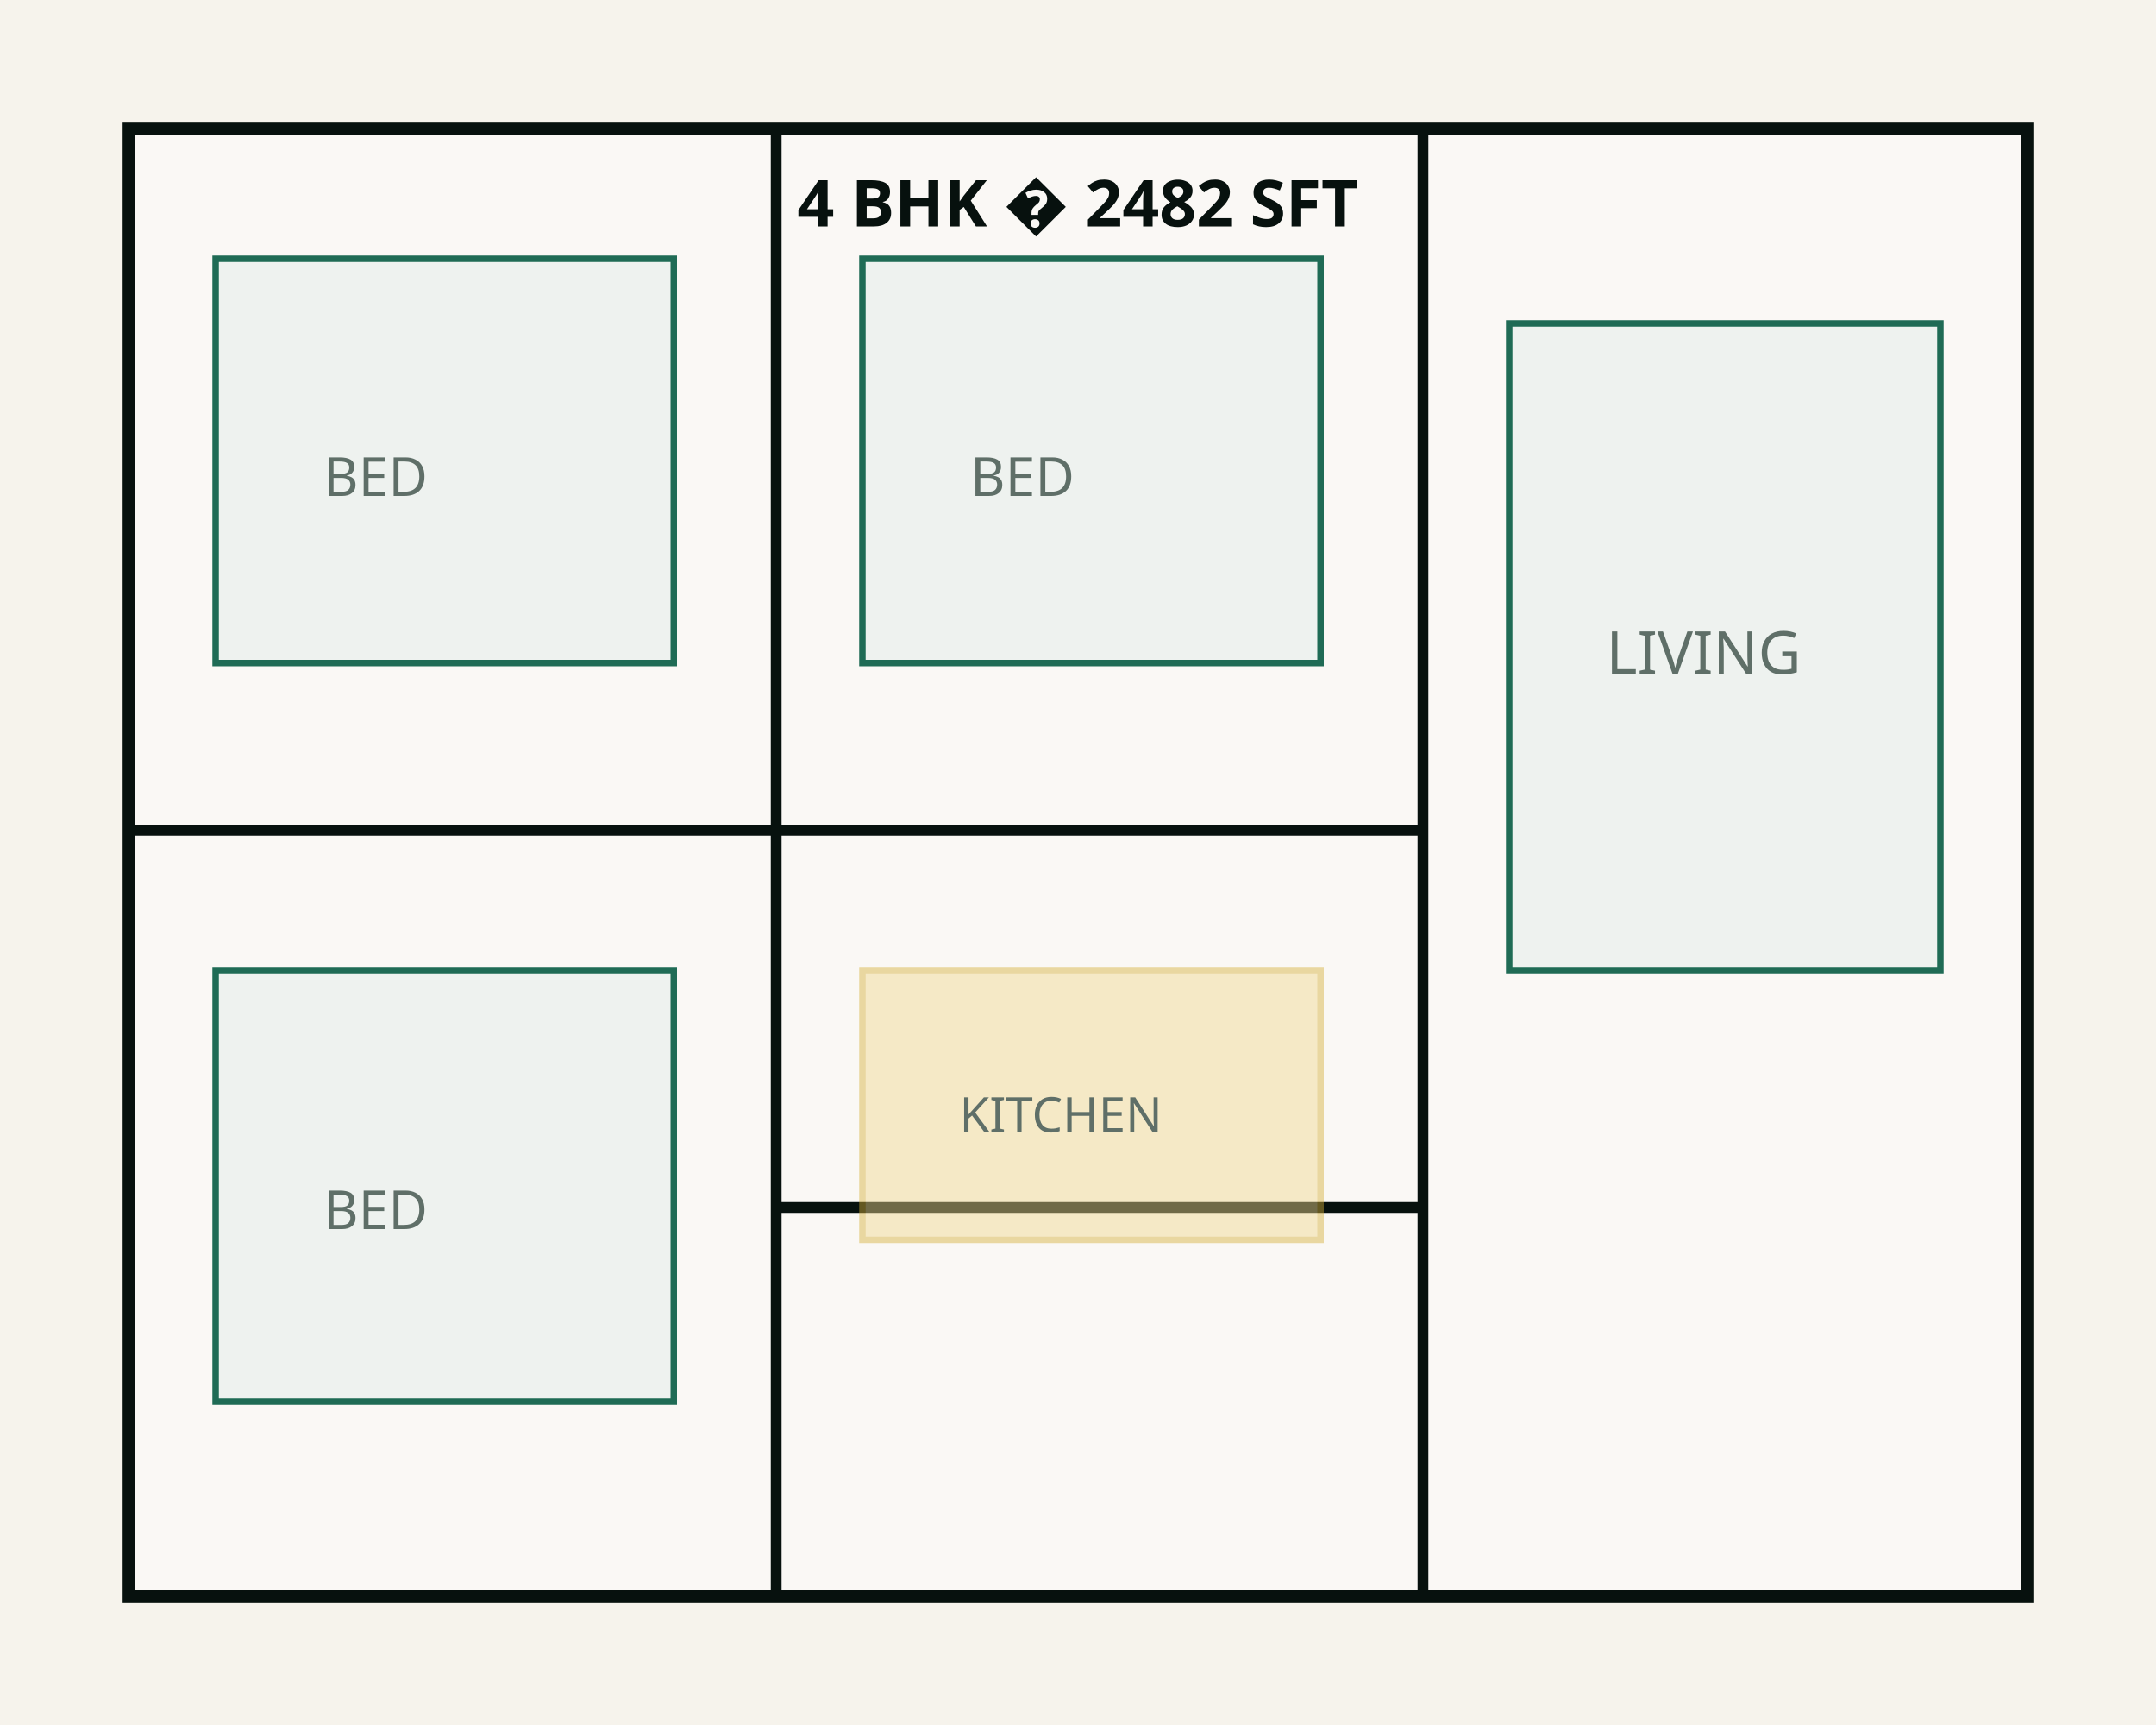
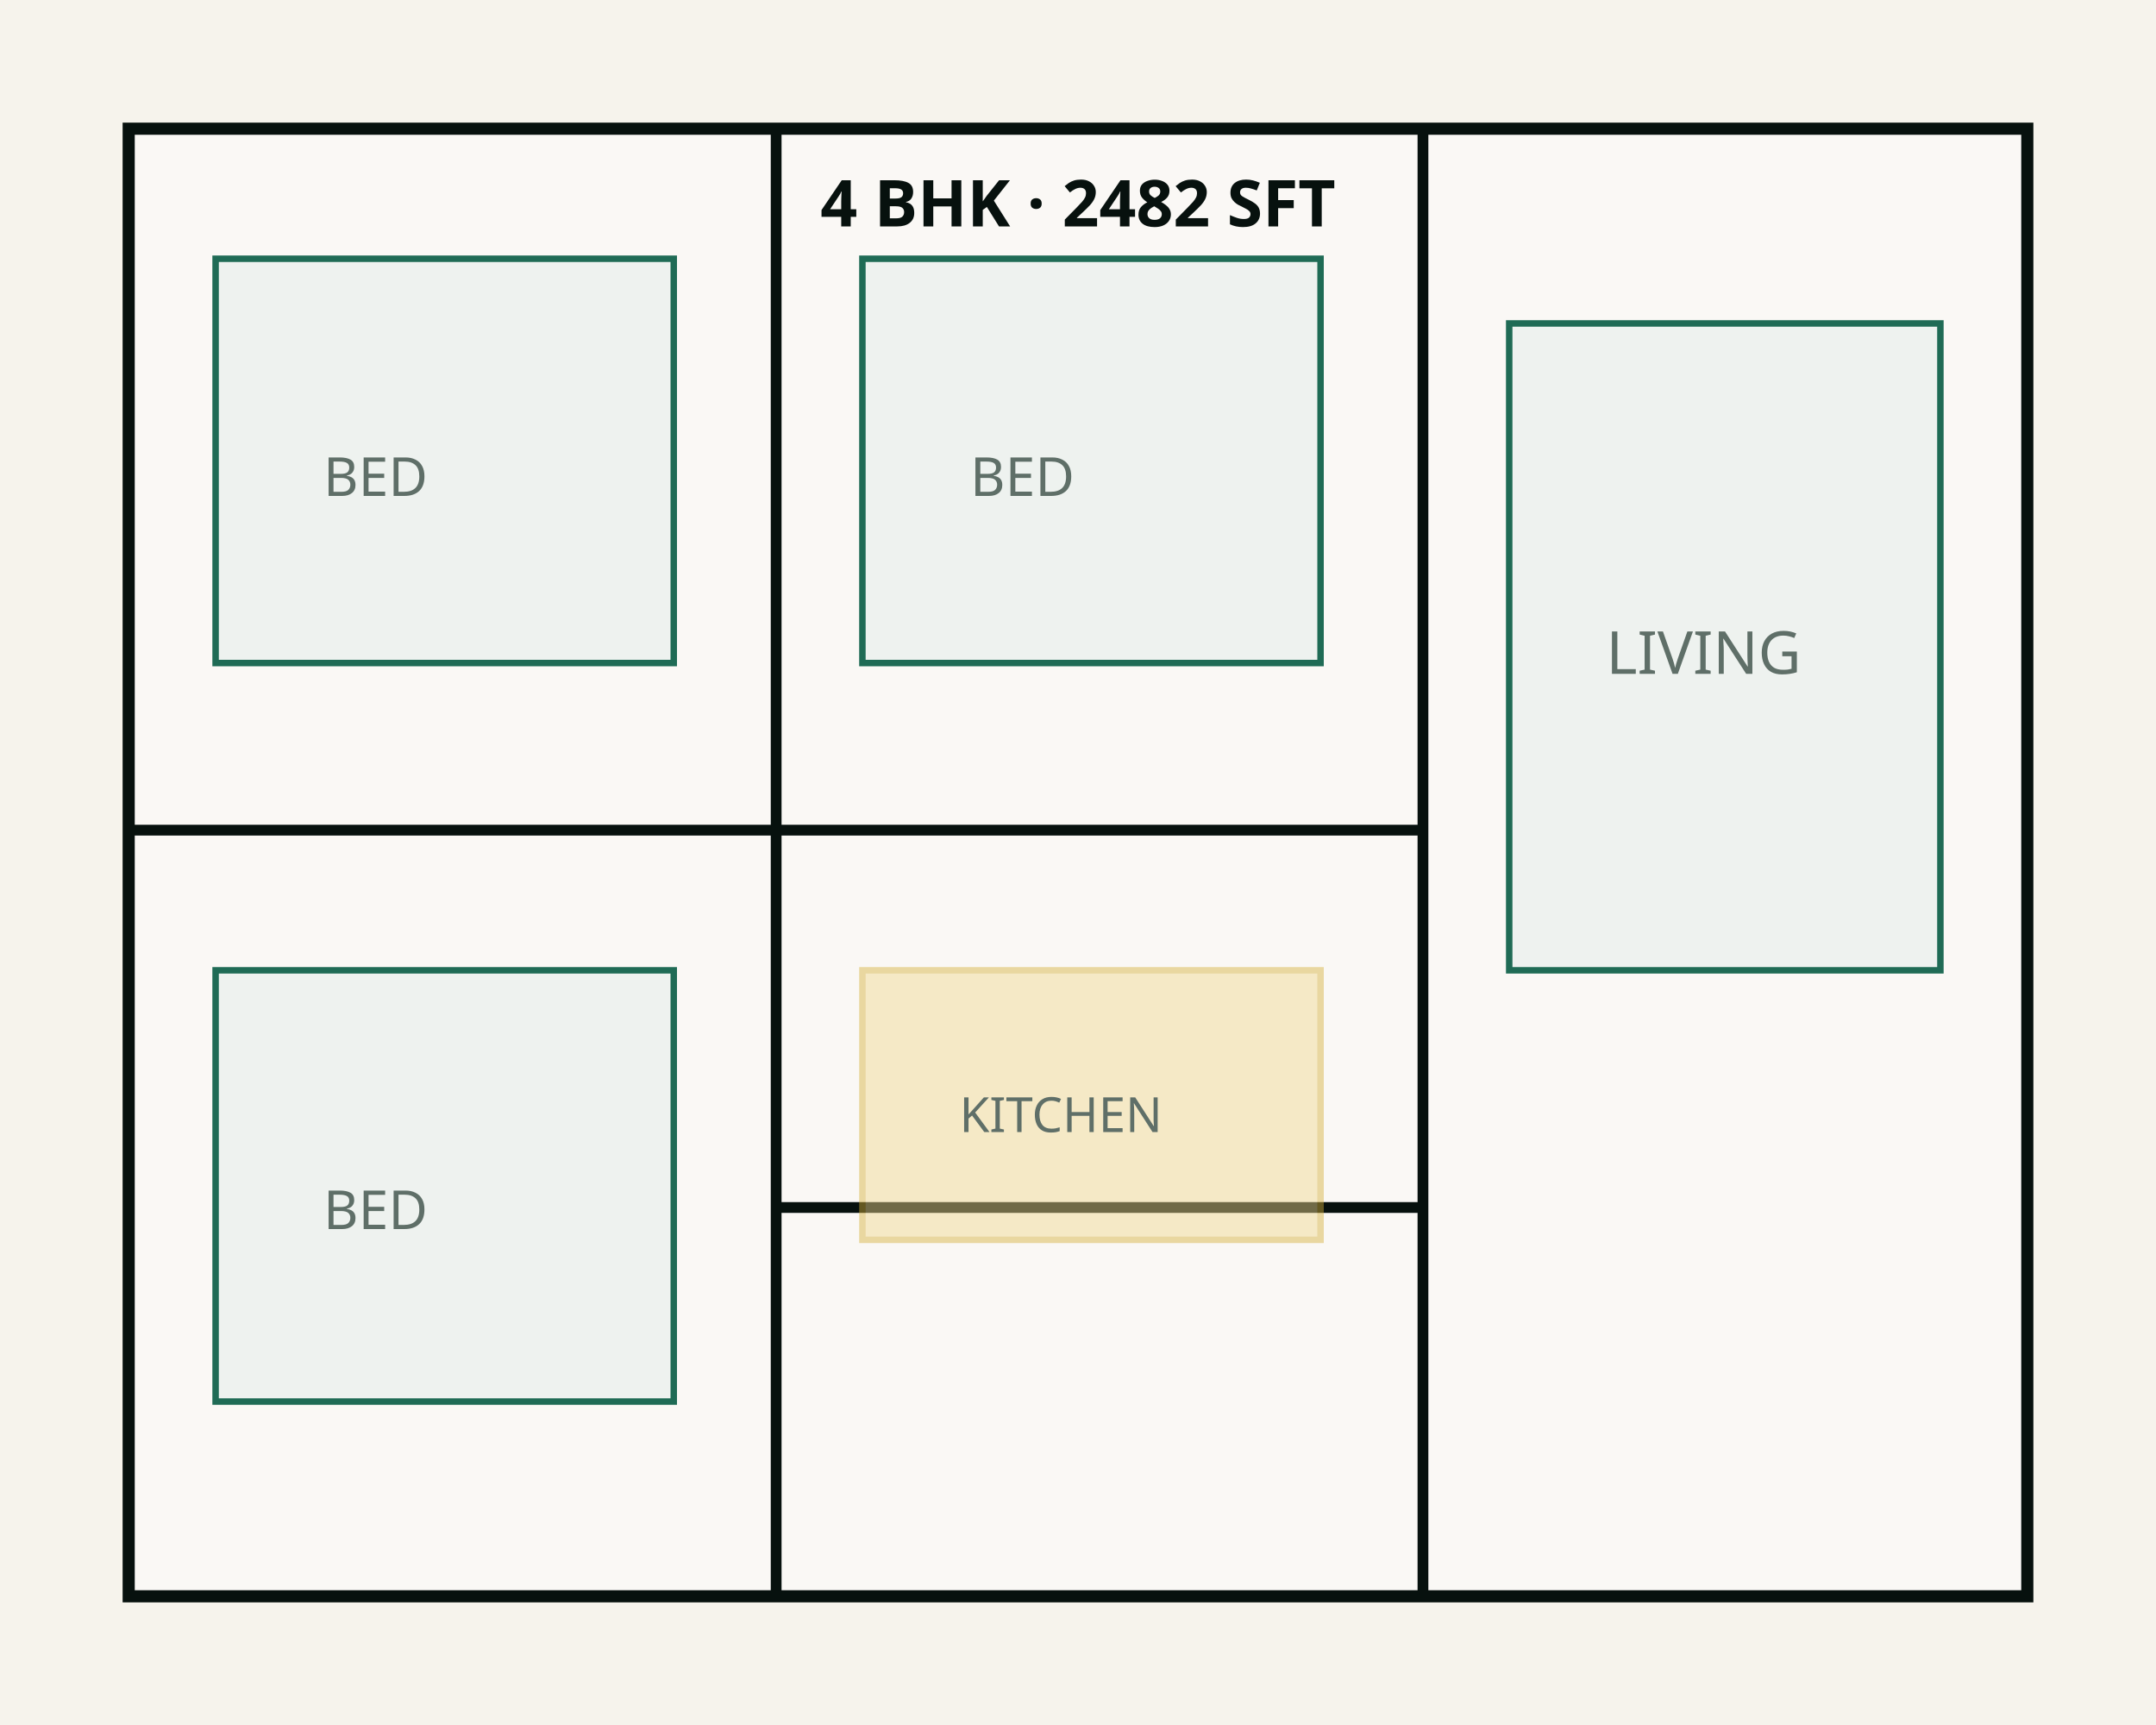
<svg xmlns="http://www.w3.org/2000/svg" viewBox="0 0 400 320" fill="none">
  <rect width="400" height="320" fill="#f6f3ec" />
  <rect x="24" y="24" width="352" height="272" fill="#fff" stroke="#07110e" stroke-width="2.5" />
  <path d="M24 24h120v130H24V24zm120 0h120v130H144V24zm120 0h112v272H264V24zM24 154h120v142H24V154zm120 0h120v70H144V154zm0 70h120v72H144v-72z" stroke="#07110e" stroke-width="2" fill="#faf8f5" />
  <rect x="40" y="48" width="85" height="75" fill="#eef2ef" stroke="#1f6b55" stroke-width="1.2" />
  <rect x="160" y="48" width="85" height="75" fill="#eef2ef" stroke="#1f6b55" stroke-width="1.2" />
  <rect x="40" y="180" width="85" height="80" fill="#eef2ef" stroke="#1f6b55" stroke-width="1.2" />
  <rect x="280" y="60" width="80" height="120" fill="#eef2ef" stroke="#1f6b55" stroke-width="1.2" />
  <rect x="160" y="180" width="85" height="50" fill="#f0d78c" stroke="#d4af37" stroke-width="1.2" opacity=".45" />
  <text x="60" y="92" fill="#5f6f68" font-family="Poppins,sans-serif" font-size="10">BED</text>
  <text x="180" y="92" fill="#5f6f68" font-family="Poppins,sans-serif" font-size="10">BED</text>
  <text x="60" y="228" fill="#5f6f68" font-family="Poppins,sans-serif" font-size="10">BED</text>
  <text x="298" y="125" fill="#5f6f68" font-family="Poppins,sans-serif" font-size="11">LIVING</text>
  <text x="178" y="210" fill="#5f6f68" font-family="Poppins,sans-serif" font-size="9">KITCHEN</text>
-   <text x="200" y="42" fill="#07110e" font-family="Poppins,sans-serif" font-size="12" font-weight="600" text-anchor="middle">4 BHK � 2482 SFT</text>
+   <text x="200" y="42" fill="#07110e" font-family="Poppins,sans-serif" font-size="12" font-weight="600" text-anchor="middle">4 BHK · 2482 SFT</text>
</svg>
